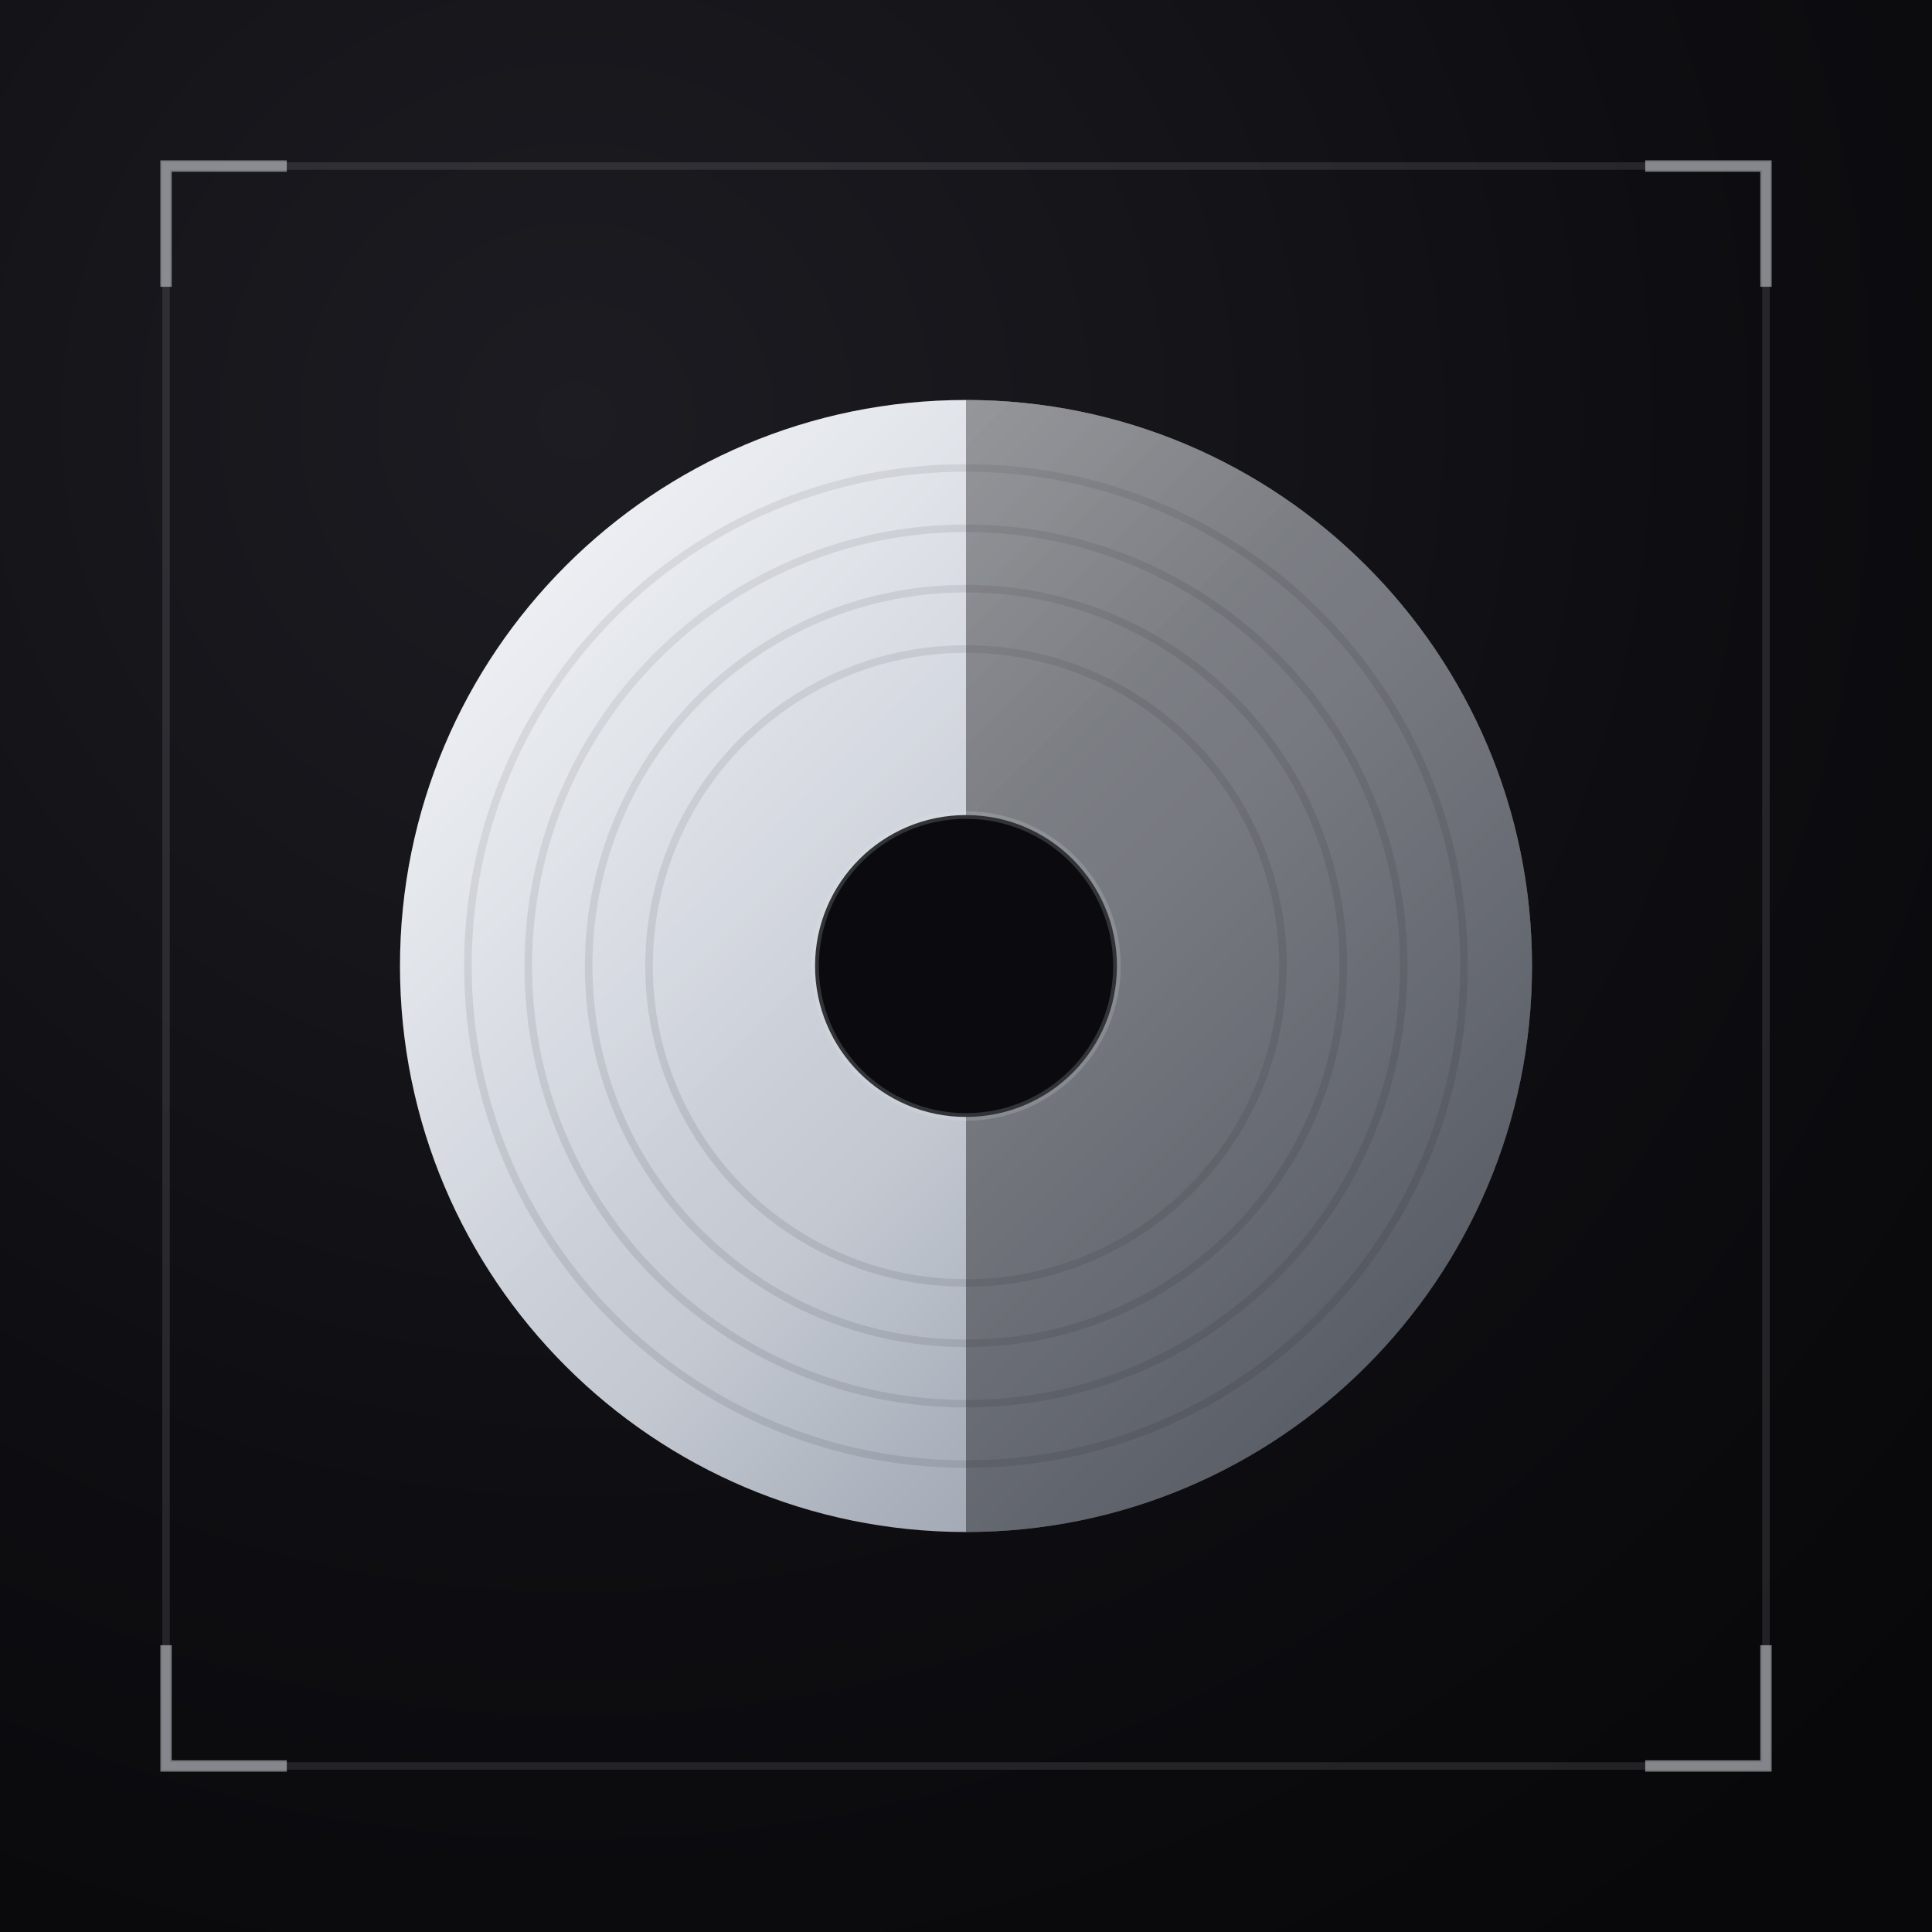
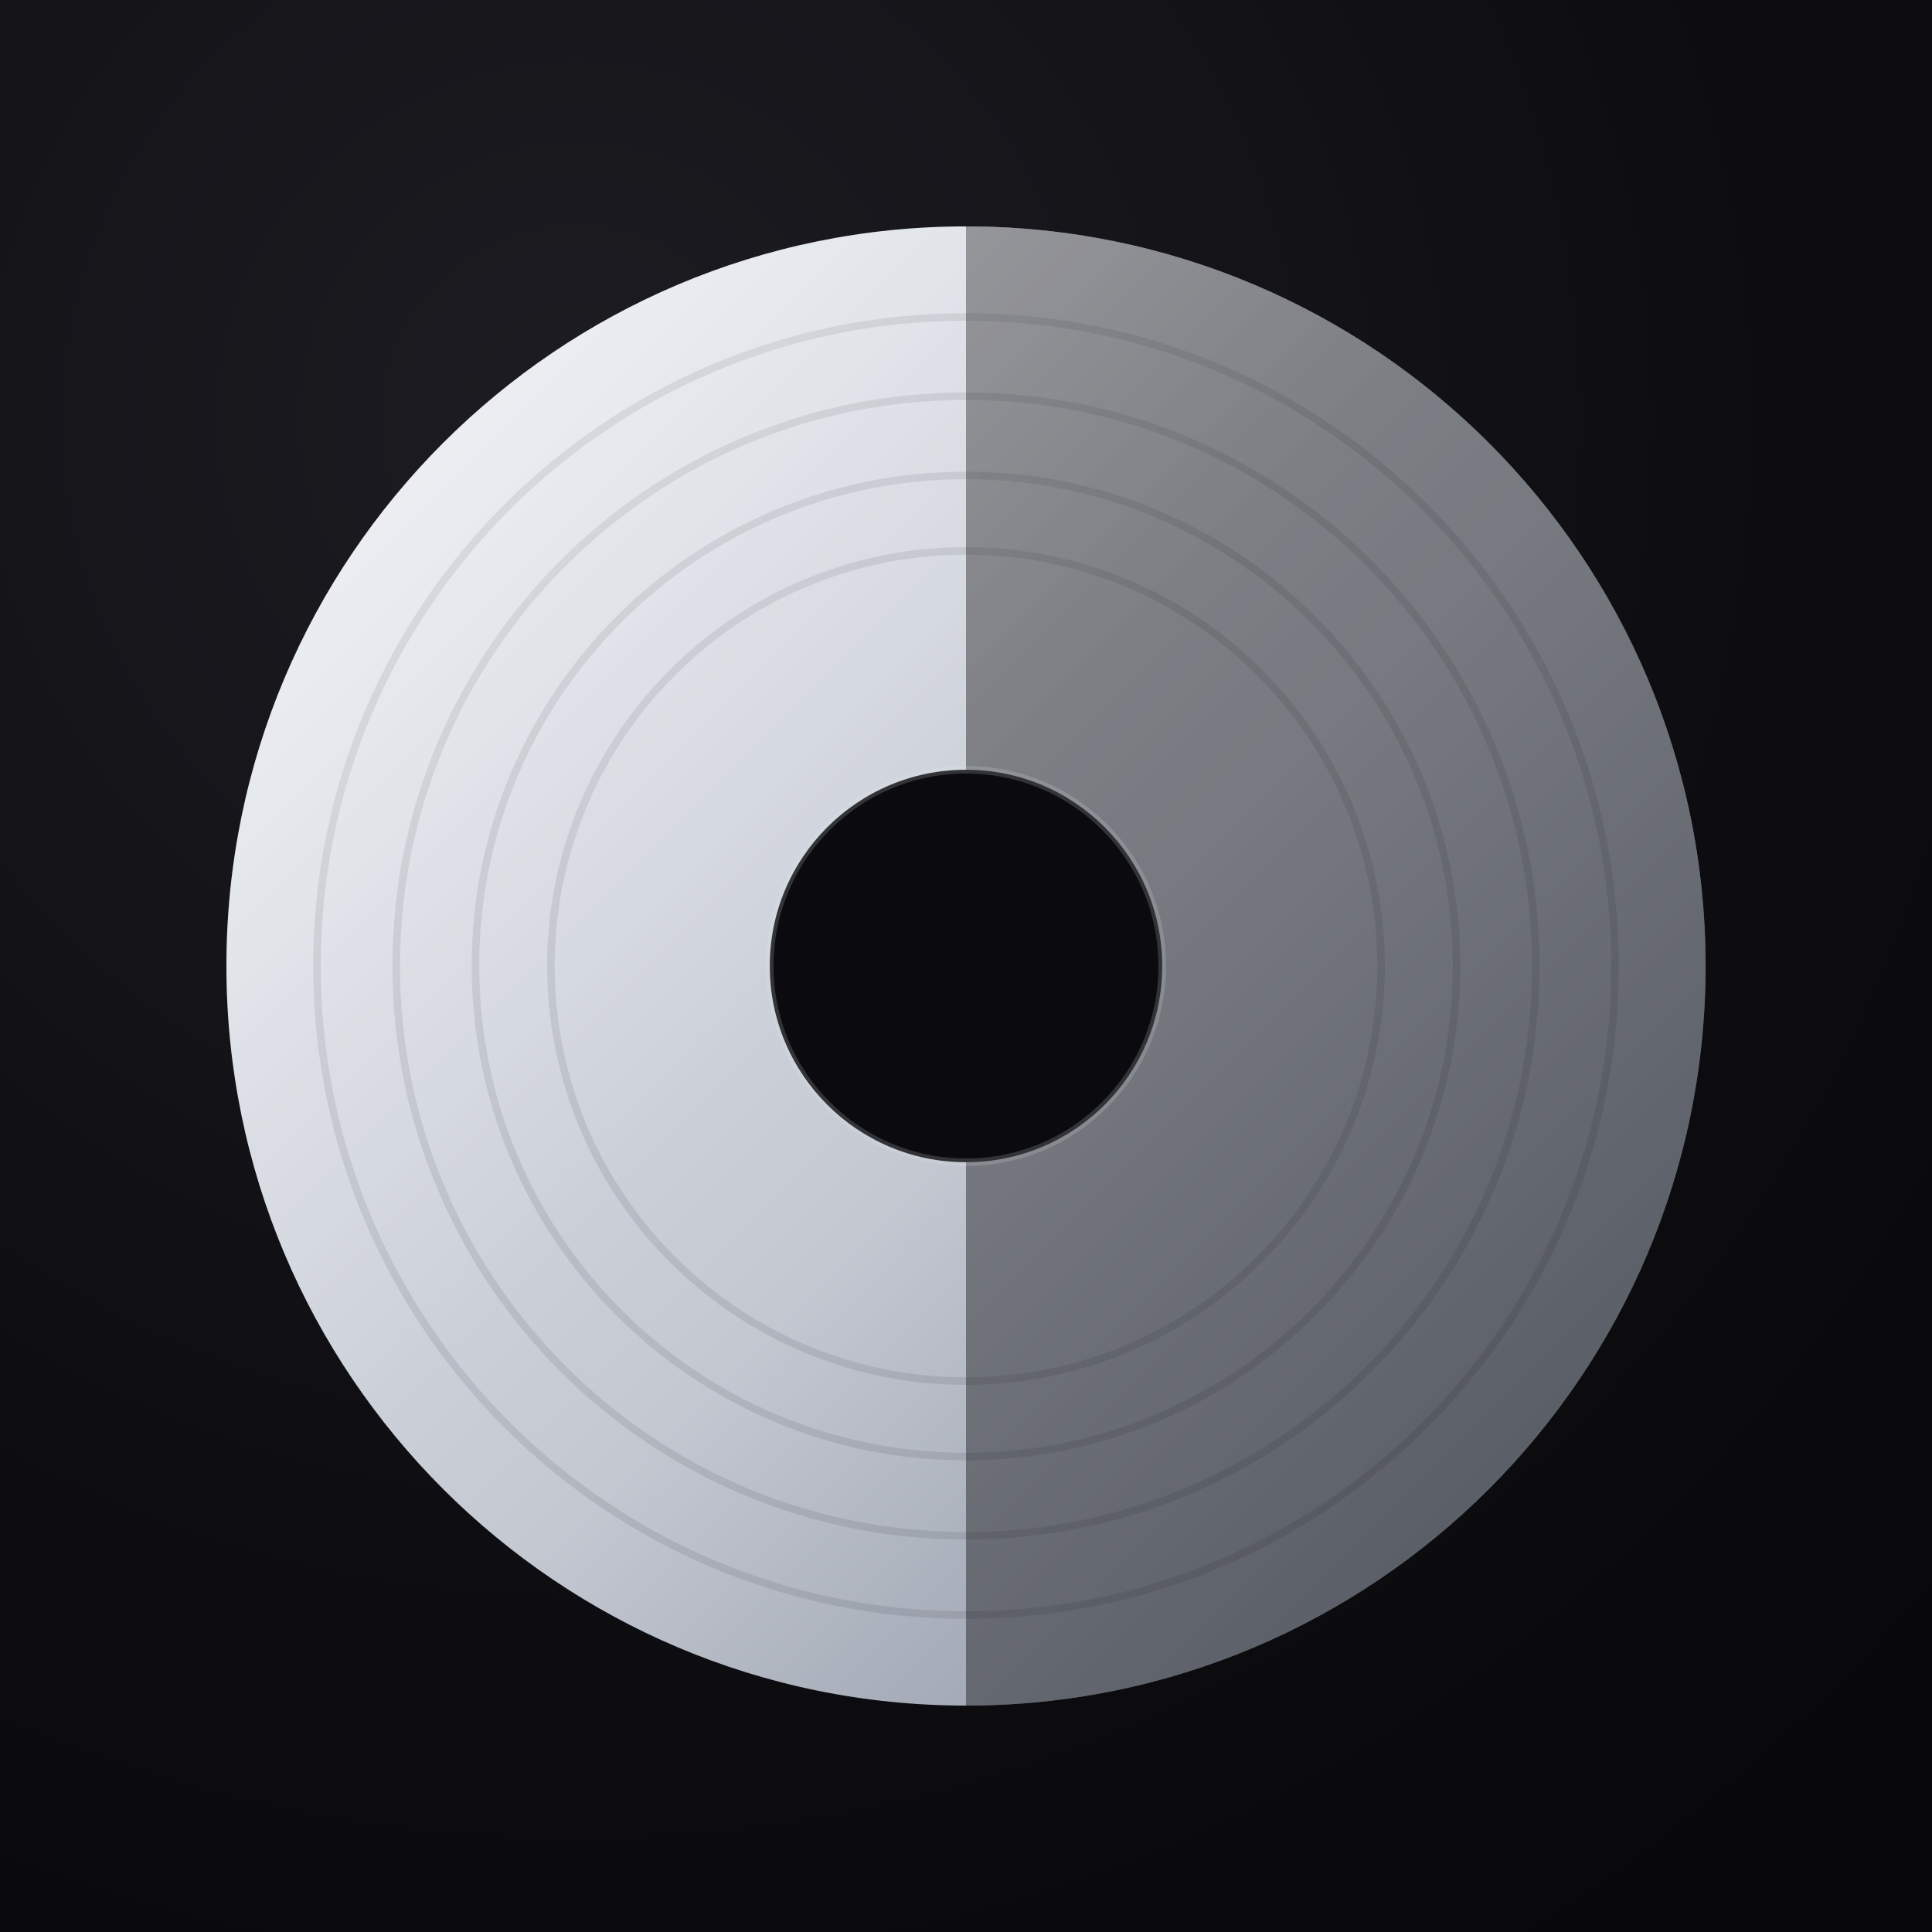
<svg xmlns="http://www.w3.org/2000/svg" viewBox="0 0 512 512">
  <defs>
    <radialGradient id="bg" cx="0.3" cy="0.22" r="0.95">
      <stop offset="0" stop-color="#1c1c22" />
      <stop offset="0.6" stop-color="#0e0e12" />
      <stop offset="1" stop-color="#08080a" />
    </radialGradient>
    <linearGradient id="disc" x1="0" y1="0" x2="1" y2="1">
      <stop offset="0" stop-color="#f4f6fa" />
      <stop offset="0.55" stop-color="#c3c8d1" />
      <stop offset="1" stop-color="#7d8594" />
    </linearGradient>
    <linearGradient id="shine" x1="0" y1="0" x2="1" y2="1">
      <stop offset="0" stop-color="#fff" stop-opacity=".55" />
      <stop offset="0.45" stop-color="#fff" stop-opacity="0" />
    </linearGradient>
  </defs>
  <rect width="512" height="512" fill="url(#bg)" />
-   <rect x="44" y="44" width="424" height="424" fill="none" stroke="#c8cdd6" stroke-opacity=".13" stroke-width="2" />
-   <g stroke="#e8ebf1" stroke-opacity=".5" stroke-width="3" fill="none">
-     <path d="M44 76V44h32" />
-     <path d="M436 44h32v32" />
-     <path d="M468 436v32h-32" />
-     <path d="M76 468H44v-32" />
+   <circle cx="256" cy="256" r="196" fill="url(#disc)" />
+   <g fill="none" stroke="#0b0b0f" stroke-opacity=".09" stroke-width="2">
+     <circle cx="256" cy="256" r="172" />
+     <circle cx="256" cy="256" r="151" />
+     <circle cx="256" cy="256" r="130" />
+     <circle cx="256" cy="256" r="110" />
  </g>
-   <circle cx="256" cy="256" r="150" fill="url(#disc)" />
-   <g fill="none" stroke="#0b0b0f" stroke-opacity=".09" stroke-width="2">
-     <circle cx="256" cy="256" r="132" />
-     <circle cx="256" cy="256" r="116" />
-     <circle cx="256" cy="256" r="100" />
-     <circle cx="256" cy="256" r="84" />
-   </g>
-   <path d="M256 106a150 150 0 0 1 0 300z" fill="#0b0b0f" opacity=".42" />
-   <circle cx="256" cy="256" r="150" fill="url(#shine)" opacity=".5" />
-   <circle cx="256" cy="256" r="40" fill="#0b0b0f" />
-   <circle cx="256" cy="256" r="40" fill="none" stroke="#e8ebf1" stroke-opacity=".18" stroke-width="2" />
+   <path d="M256 60a196 196 0 0 1 0 392z" fill="#0b0b0f" opacity=".42" />
+   <circle cx="256" cy="256" r="196" fill="url(#shine)" opacity=".5" />
+   <circle cx="256" cy="256" r="52" fill="#0b0b0f" />
+   <circle cx="256" cy="256" r="52" fill="none" stroke="#e8ebf1" stroke-opacity=".18" stroke-width="2" />
</svg>
